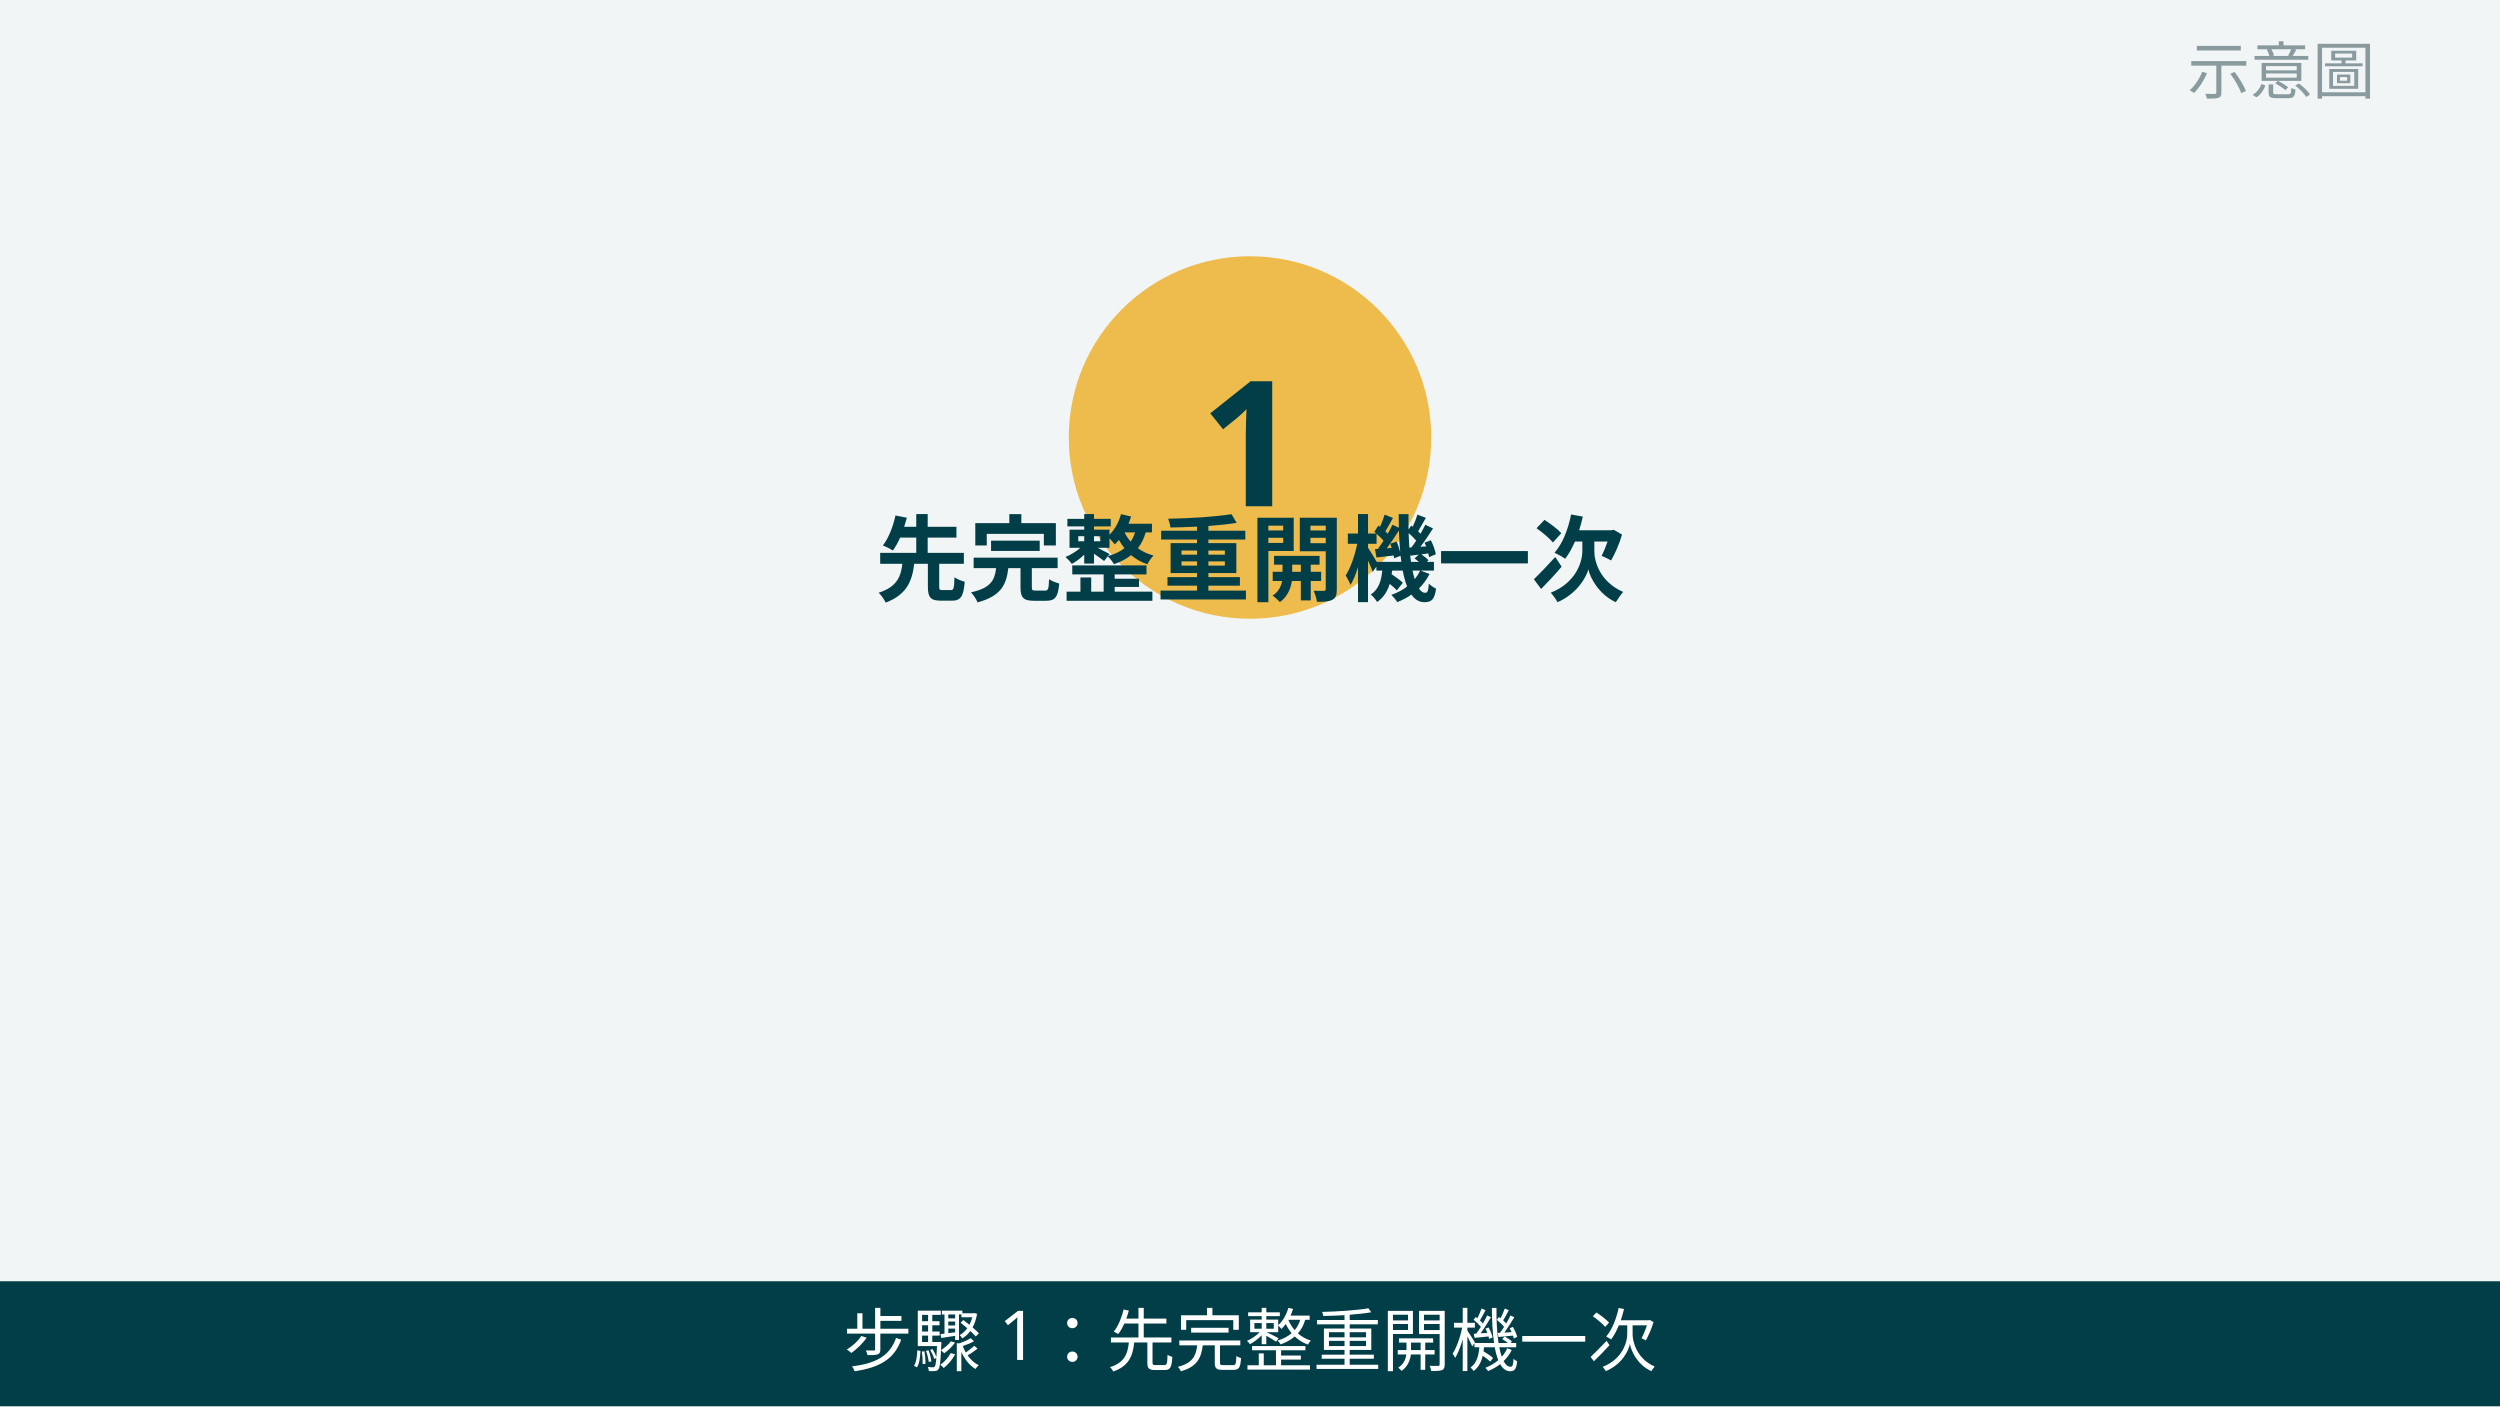
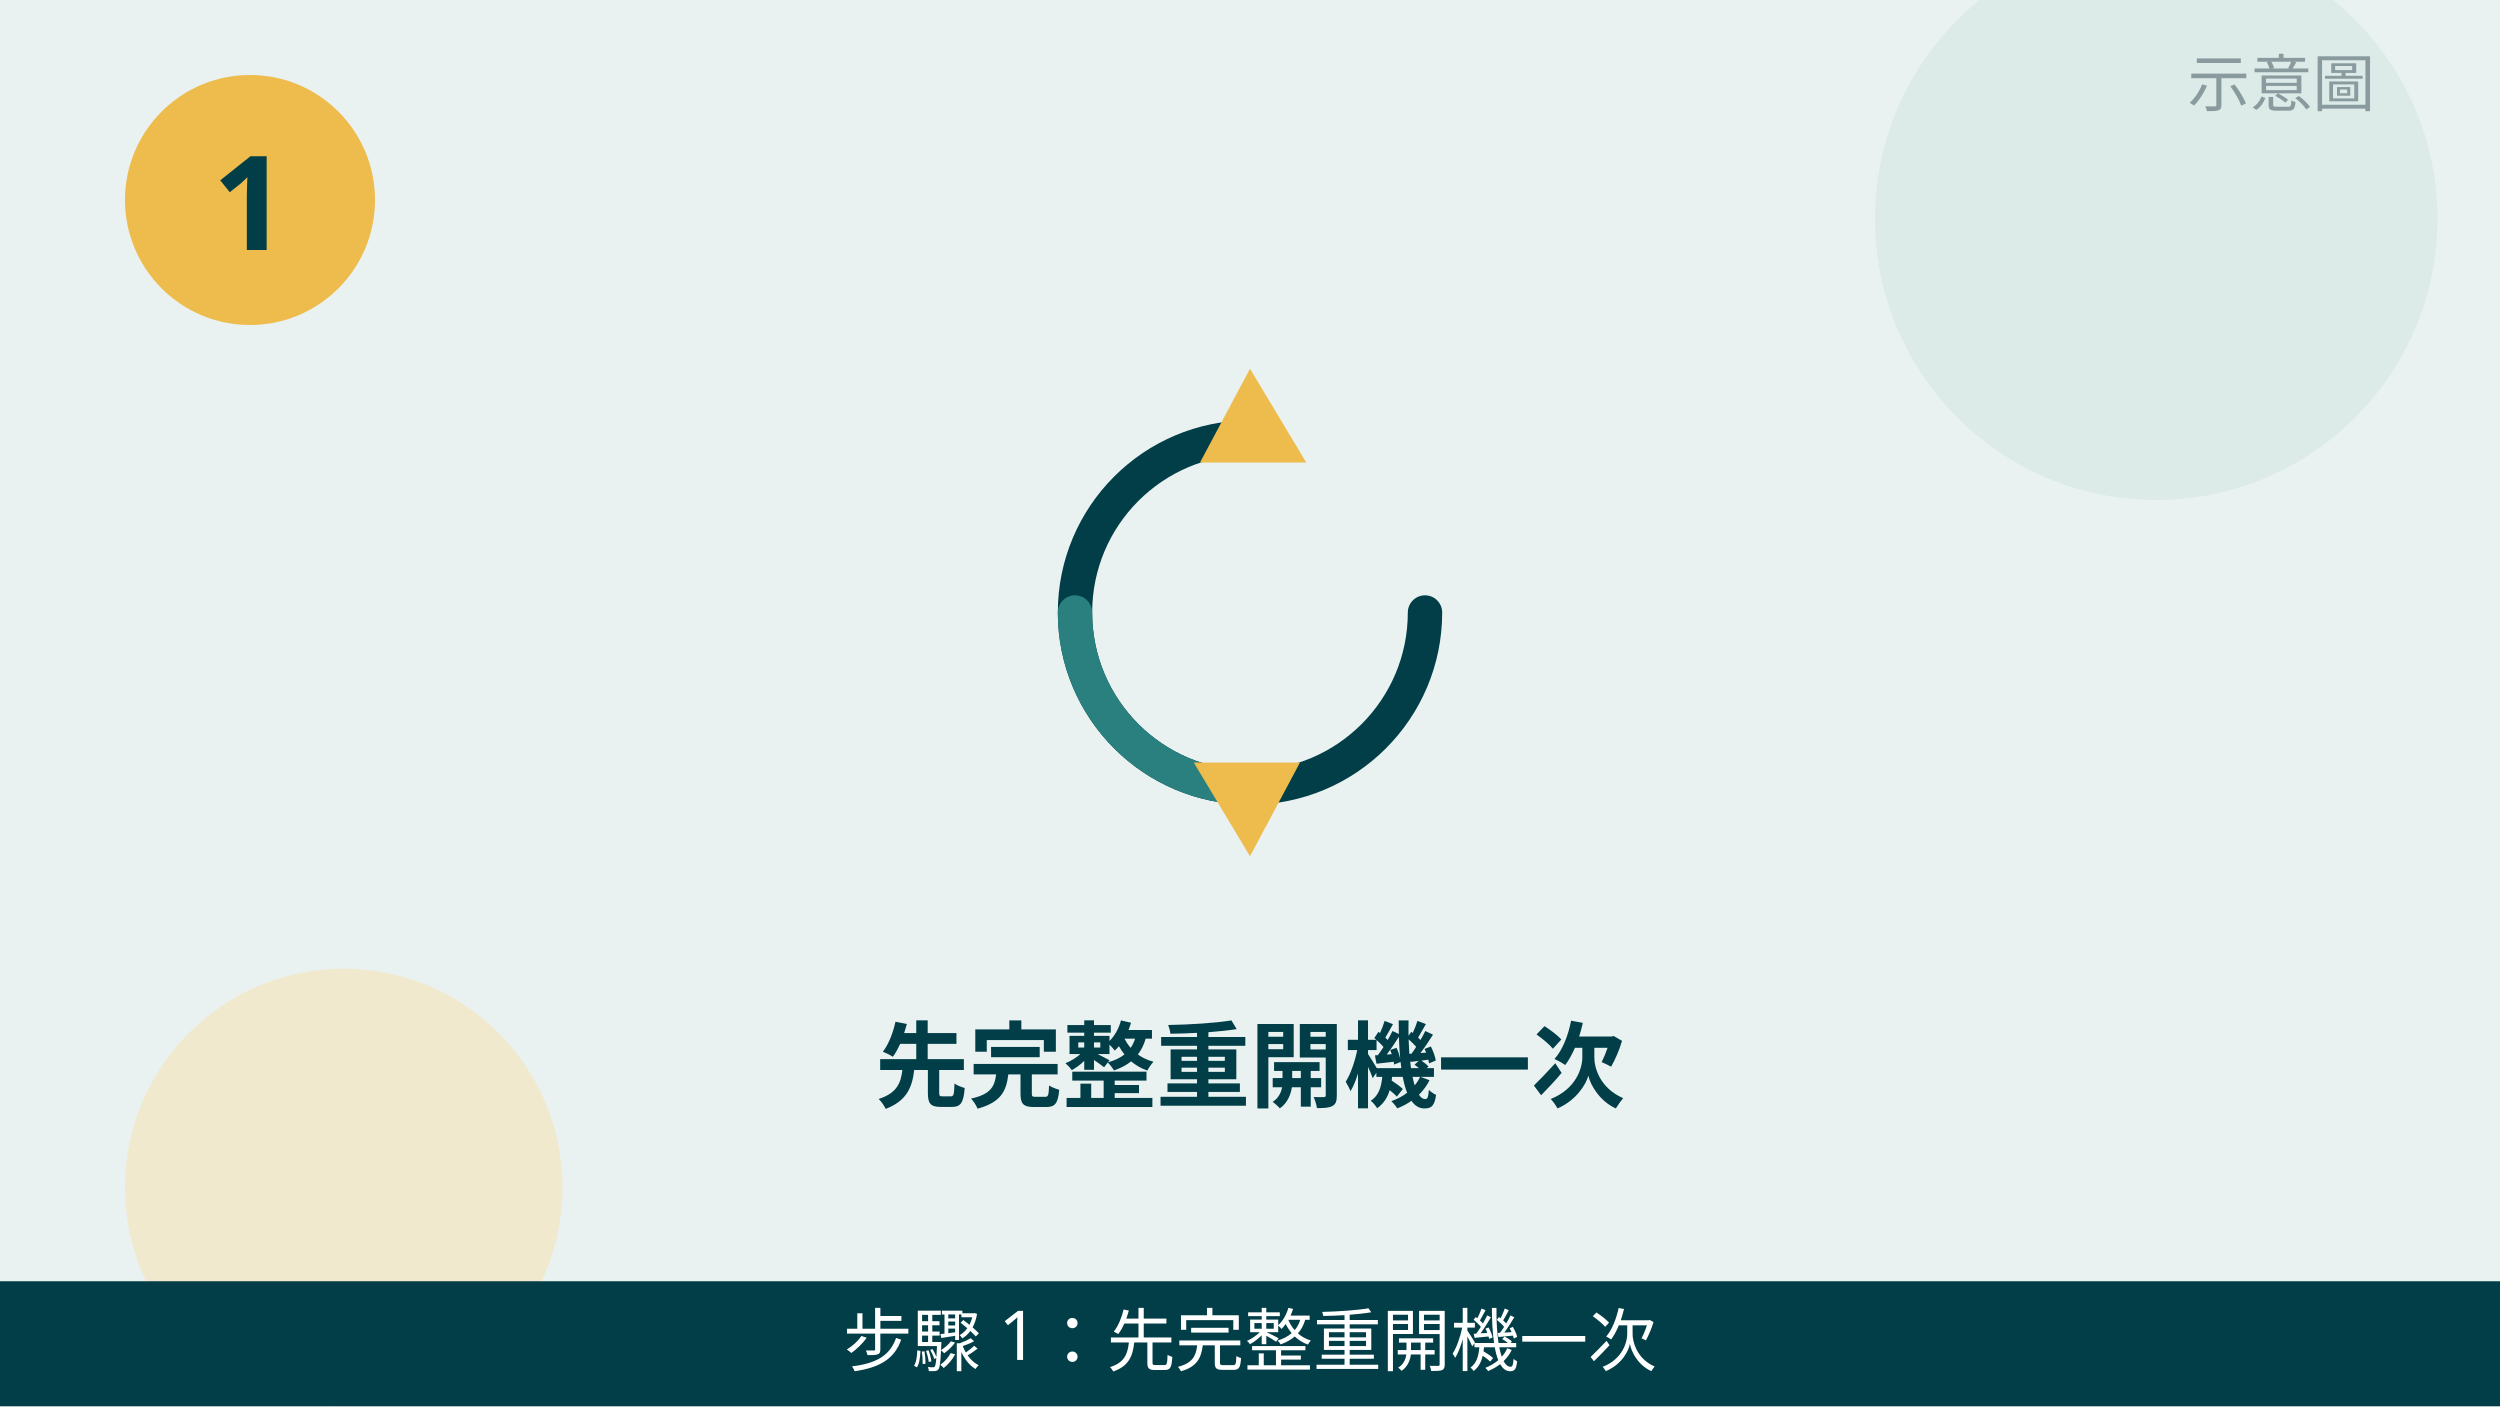
<svg xmlns="http://www.w3.org/2000/svg" width="800" height="450" viewBox="0 0 800 450" font-family="Noto Sans TC, sans-serif">
-   <rect width="800" height="450" fill="#f2f5f5" />
-   <text x="700" y="30" font-size="20" fill="#8a9ba0">示意圖</text>
-   <circle cx="400" cy="140" r="58" fill="#eebb4d" />
-   <text x="400" y="162" font-size="56" fill="#013e47" text-anchor="middle" font-weight="bold">1</text>
-   <text x="400" y="190" font-size="30" fill="#013e47" text-anchor="middle" font-weight="bold">先完整重開機一次</text>
+   <rect width="800" height="450" fill="#e9f2f1" />
+   <circle cx="690" cy="70" r="90" fill="#dcebe8" />
+   <circle cx="110" cy="380" r="70" fill="#f3e5bd" opacity="0.7" />
+   <text x="700" y="34" font-size="20" fill="#8a9ba0">示意圖</text>
+   <circle cx="80" cy="64" r="40" fill="#eebb4d" />
+   <text x="80" y="80" font-size="42" fill="#013e47" text-anchor="middle" font-weight="bold">1</text>
+   <g transform="translate(300,96)">
+     <path d="M156 100 A56 56 0 1 1 100 44" stroke="#013e47" stroke-width="11" fill="none" stroke-linecap="round" />
+     <polygon points="100,22 118,52 84,52" fill="#eebb4d" />
+     <path d="M44 100 A56 56 0 0 0 100 156" stroke="#2a7f7f" stroke-width="11" fill="none" stroke-linecap="round" />
+     <polygon points="100,178 82,148 116,148" fill="#eebb4d" />
+   </g>
+   <text x="400" y="352" font-size="30" fill="#013e47" text-anchor="middle" font-weight="bold">先完整重開機一次</text>
  <rect x="0" y="410" width="800" height="40" fill="#013e47" />
  <text x="400" y="437" font-size="22" fill="#ffffff" text-anchor="middle">步驟 1：先完整重開機一次</text>
</svg>
